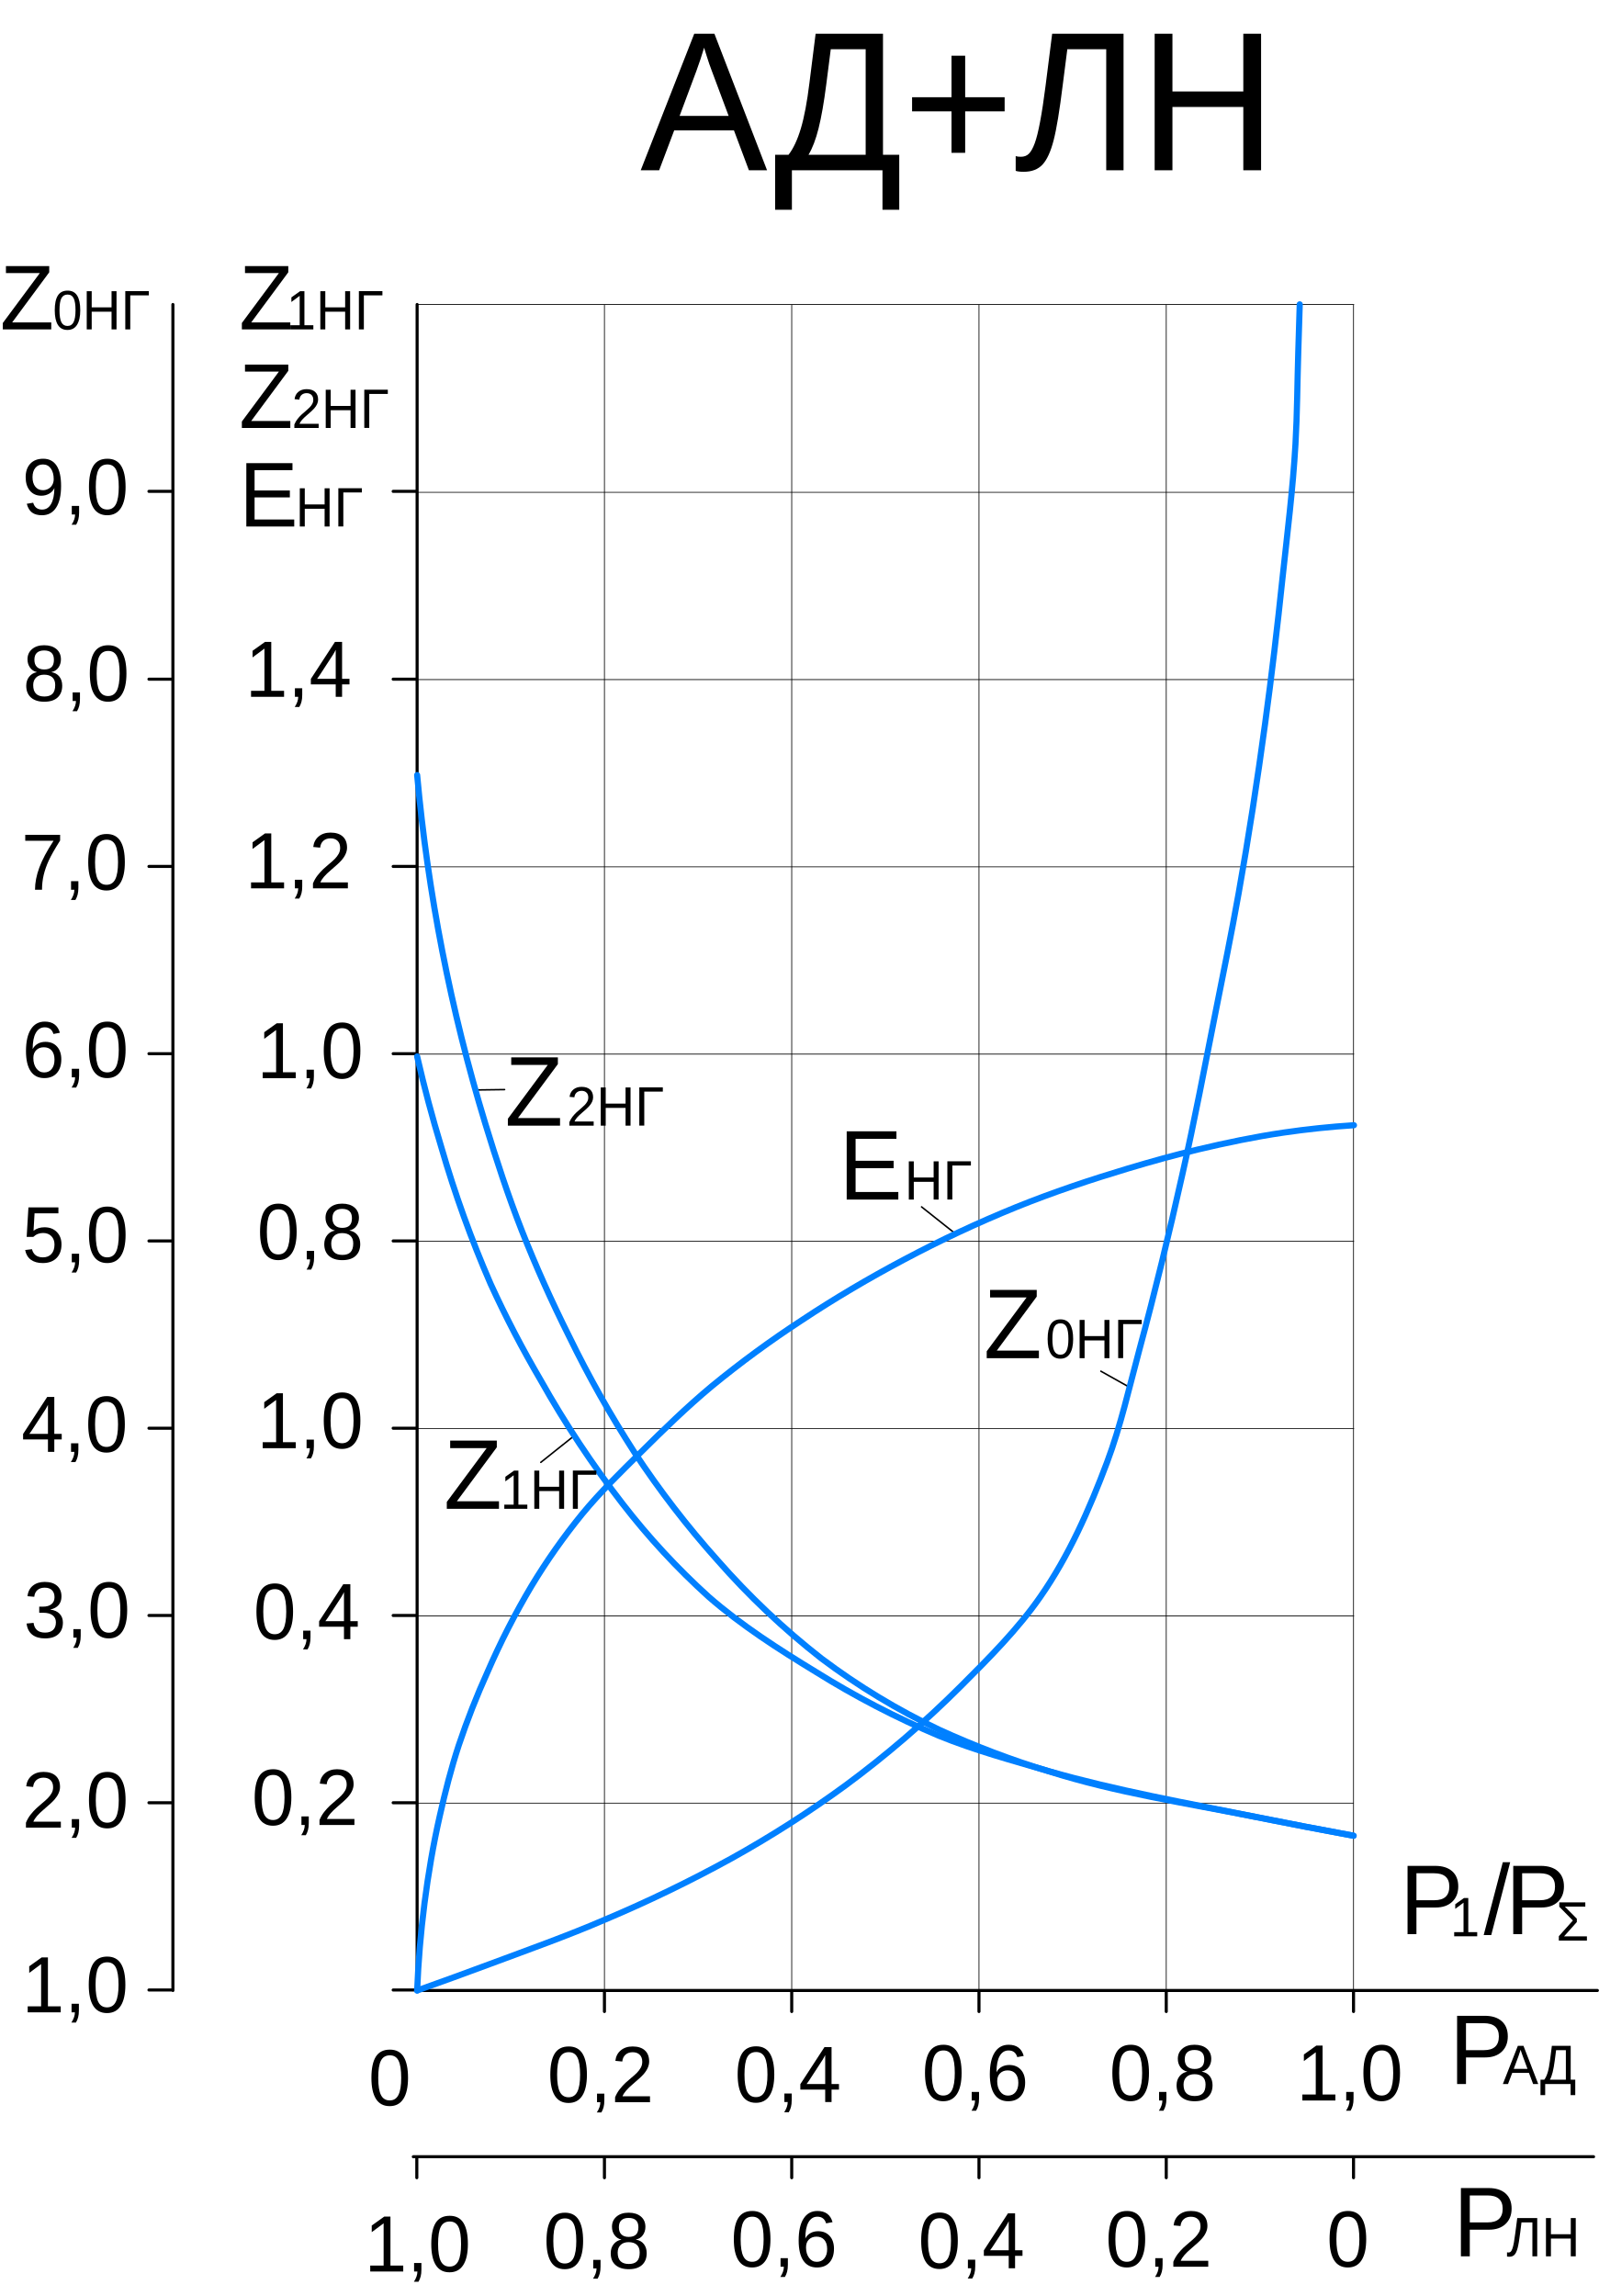
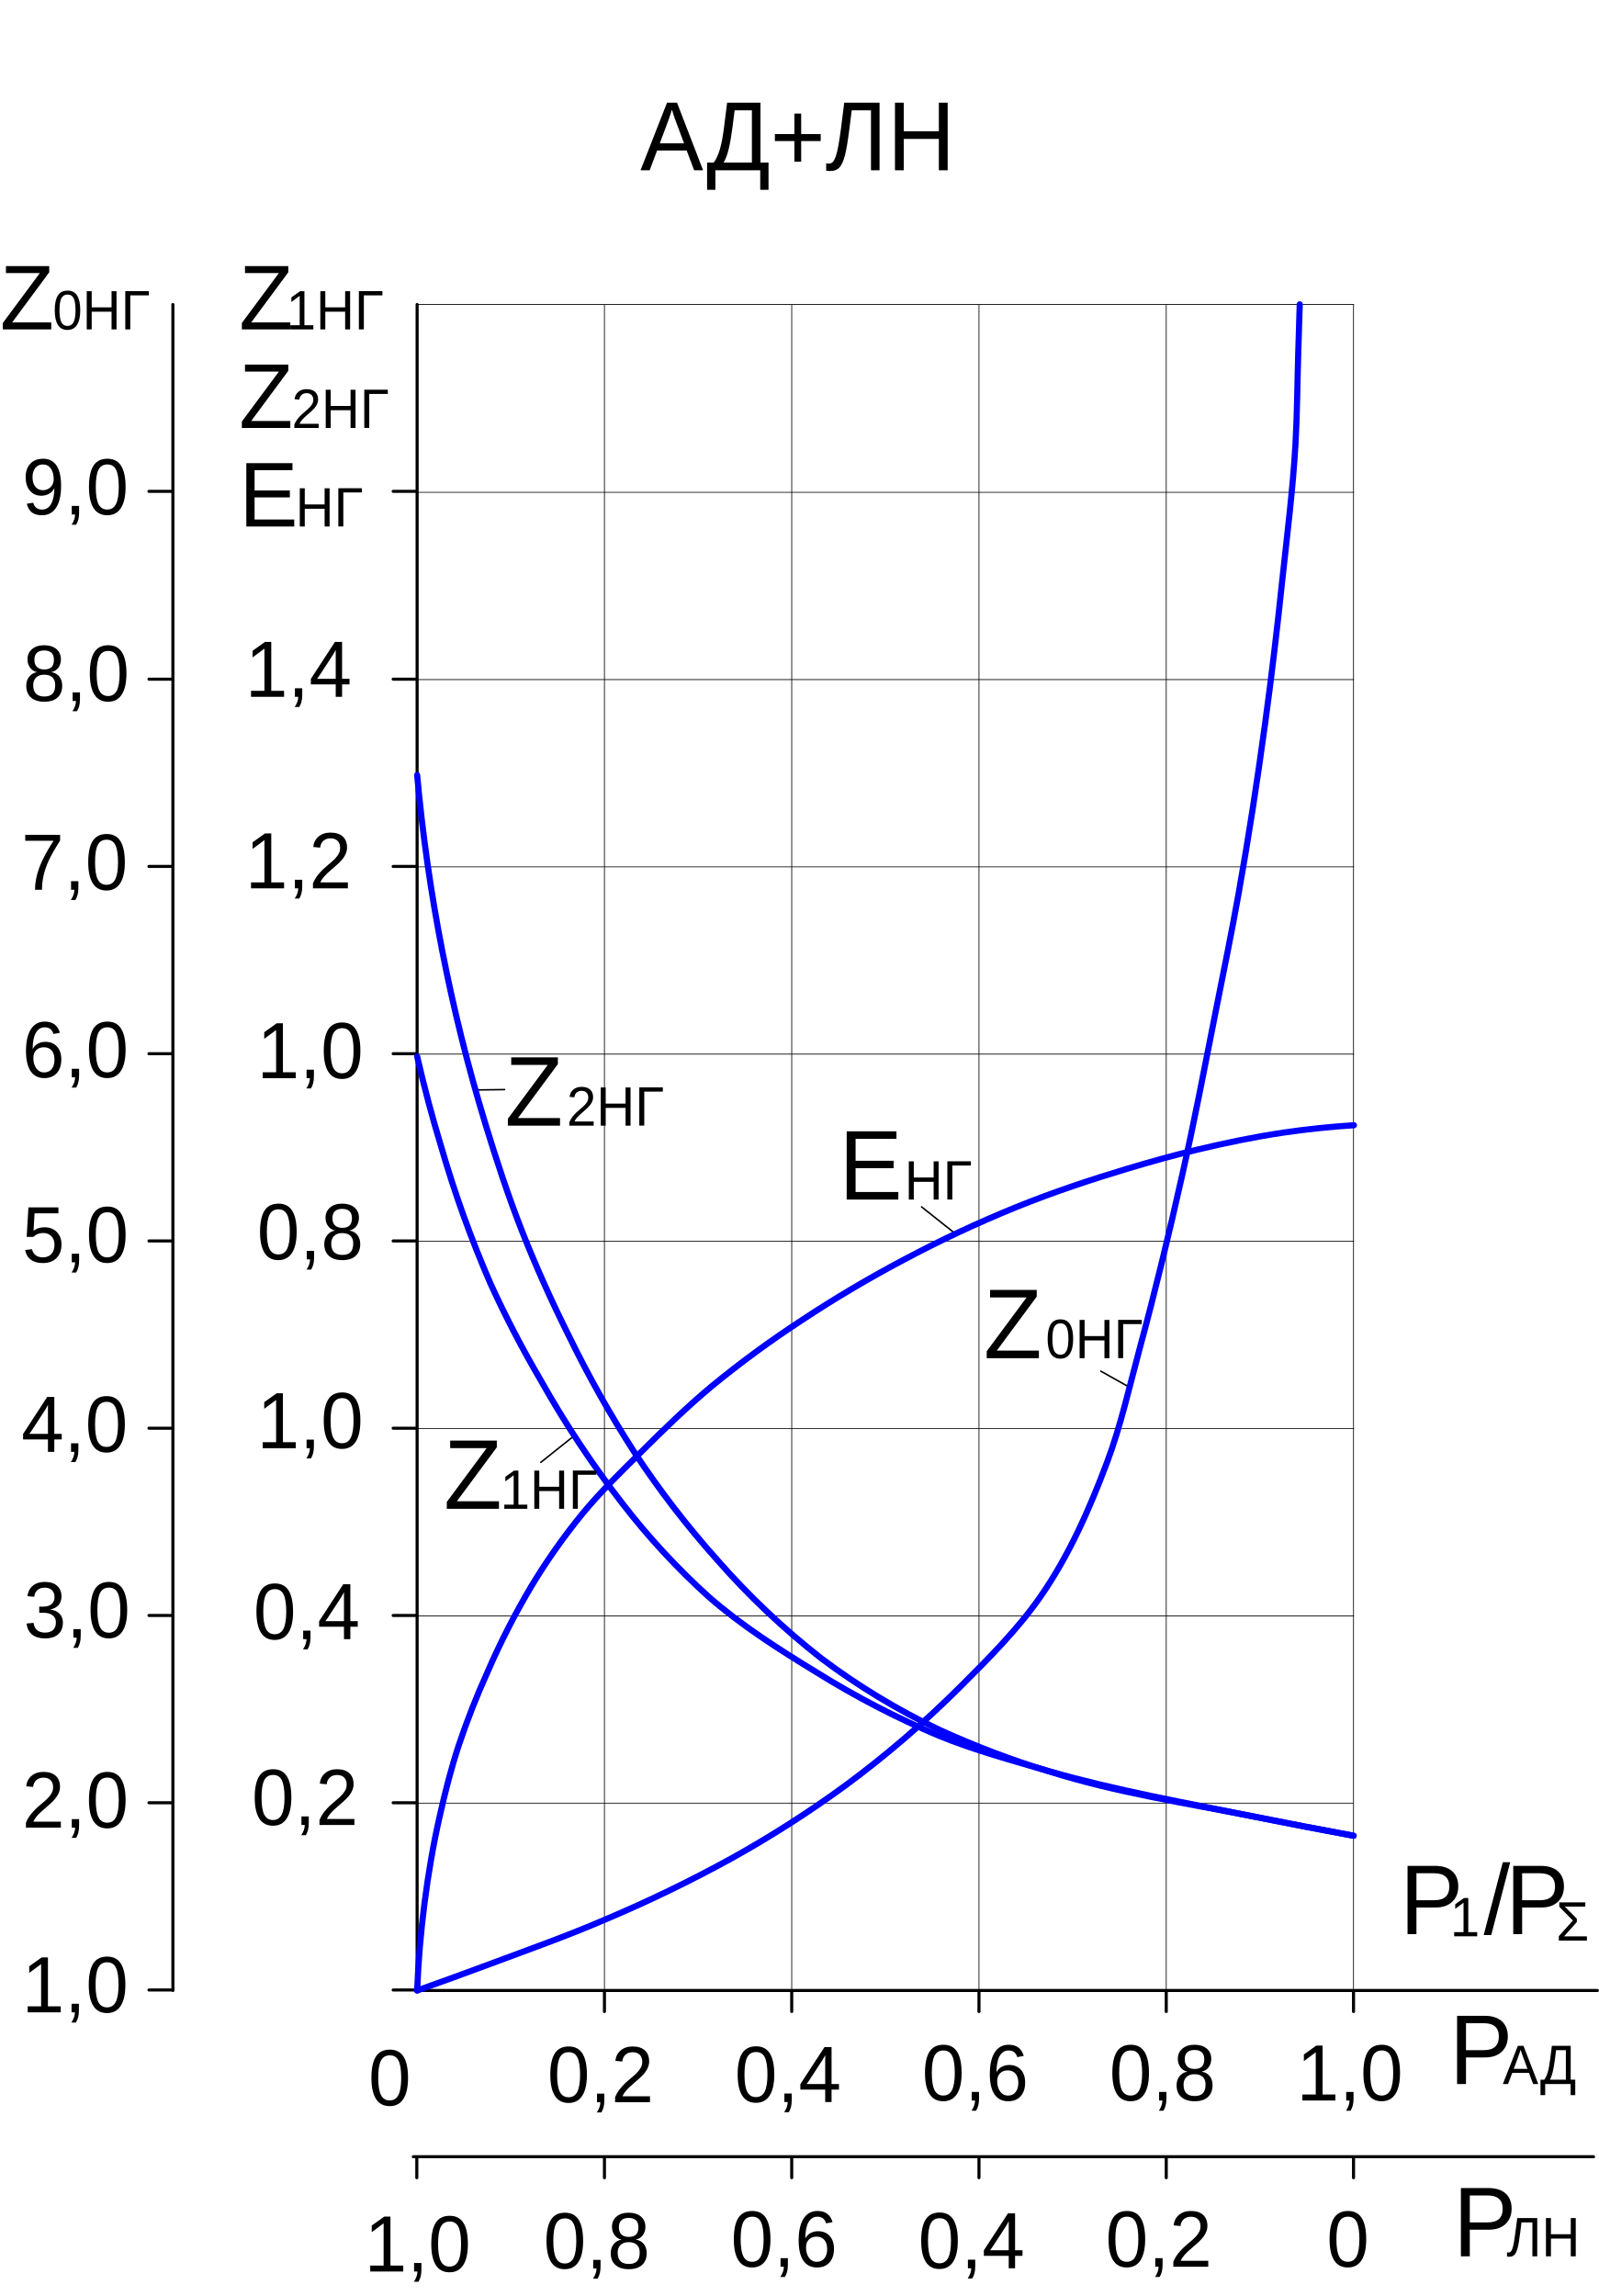
<svg xmlns="http://www.w3.org/2000/svg" width="520.82" height="747.92">
  <path d="M135.87 648.4h384.45m-385.69 54.15h384.45M135.87 648.4V99.19M56.32 648.4V99.19m71.75 122.05h7.8m-87.35 0h7.8m71.75 61h7.8m-87.35 0h7.8m71.75 61h7.8m-87.35 0h7.8m71.75 61h7.8m-87.35 0h7.8m71.75 61h7.8m-87.35 0h7.8m71.75 61h7.8m-87.35 0h7.8m71.75 61h7.8m-87.35 0h7.8m71.75 61h7.8m-87.35 0h7.8m71.75-488.18h7.8m-87.35 0h7.8M196.89 648.4v6.85m61-6.85v6.85m61-6.85v6.85m61-6.85v6.85m61-6.85v6.85m-244 47.3v6.84m61-6.84v6.84m61-6.84v6.84m61-6.84v6.84m61-6.84v6.84m-305.12-6.84v6.84" fill="none" stroke="#000" stroke-linecap="round" stroke-linejoin="round" />
  <path d="M367.88 451.88l-9.29-5.21m-58.4-53.53l11 8.73m-156.34-46.81l9.51-.13m22.73 112.71l-10.93 8.72" fill="none" stroke="#000" stroke-linecap="round" stroke-linejoin="round" stroke-width=".5" />
  <path d="M196.89 648.4V99.19m61 549.21V99.19m61 549.21V99.19m61 549.21V99.19m61 549.21V99.19m0 488.18H135.87m305.12-61H135.87m305.12-61H135.87m305.12-61H135.87m305.12-61H135.87m305.12-61H135.87m305.12-61H135.87m305.12-61H135.87M441 99.19H135.87" fill="none" stroke="#000" stroke-linecap="round" stroke-linejoin="round" stroke-width=".25" />
-   <path d="M135.88 648.4q12-4.27 23.88-8.69c12.44-4.64 25-9.09 37.15-14.33a440.65 440.65 0 0 0 41.33-20 356 356 0 0 0 37.16-23.77 333.66 333.66 0 0 0 37.52-32.28c9.21-9.2 18.67-18.67 26-29.24 9.23-13.24 16-28.57 21.69-43.76 4.47-11.89 7.23-24.47 10.56-36.79 5.09-18.81 9.67-37.77 13.92-56.77 4-17.65 7.37-35.44 10.89-53.2 2.55-12.81 5.17-25.61 7.47-38.48 3.28-18.4 6.12-36.89 8.64-55.4 2.15-15.71 4-31.48 5.65-47.24 1.57-14.57 3.4-29.13 4.24-43.76.57-10 .6-20 .91-30l.48-15.55" fill="none" stroke="#0080ff" stroke-linecap="round" stroke-linejoin="round" stroke-width="2" />
-   <path d="M135.88 648.4q.57-14.28 2.39-28.39c1.23-9.57 2.85-19.15 5-28.56 1.73-7.71 3.69-15.41 6.16-22.92a251.21 251.21 0 0 1 9.43-24 247.34 247.34 0 0 1 14.28-27.91 204.27 204.27 0 0 1 16.51-23.45c5.83-7.09 12.48-13.55 19-20 7.48-7.45 15.09-14.85 23.19-21.61a331.77 331.77 0 0 1 29.44-21.57c10.67-7.08 21.81-13.64 33.15-19.65a390.84 390.84 0 0 1 36.68-17.16c11.89-4.8 24.12-8.89 36.41-12.57 7.49-2.24 15.05-4.35 22.67-6.16 9.21-2.19 18.53-4.13 27.91-5.51q11.4-1.67 22.93-2.4" fill="none" stroke="#0080ff" stroke-linecap="round" stroke-linejoin="round" stroke-width="2" />
-   <path d="M135.88 252.48a566 566 0 0 0 22.19 113.51c3.59 11.75 7.43 23.49 11.92 34.93 4.59 11.68 9.77 23.17 15.39 34.39a363.09 363.09 0 0 0 21.33 37.87 299.86 299.86 0 0 0 27 35.05 247.87 247.87 0 0 0 33.84 32 222.67 222.67 0 0 0 38.43 23.25 284.09 284.09 0 0 0 35.63 13.51c21.92 7 45 10.39 67.59 14.93q15.8 3.15 31.72 6.07" fill="none" stroke="#0080ff" stroke-linecap="round" stroke-linejoin="round" stroke-width="2" />
-   <path d="M135.88 344.14q3.45 15 7.91 29.67a369.5 369.5 0 0 0 16 44.37 348.19 348.19 0 0 0 16.35 31.44 328.15 328.15 0 0 0 26.67 40.24 232.66 232.66 0 0 0 28 30.27c10.67 9.33 22.79 17.08 34.89 24.45a284.91 284.91 0 0 0 40.24 20.89c11.53 4.69 23.68 8 35.68 11.48 22.16 6.33 45 10.39 67.59 14.93q15.79 3.19 31.71 6.11" fill="none" stroke="#0080ff" stroke-linecap="round" stroke-linejoin="round" stroke-width="2" />
-   <text transform="matrix(.96 0 0 1 320.42 442.42)" font-size="32.32" font-family="ArialNarrow, Arial" style="isolation:isolate">Z</text>
-   <text transform="matrix(.96 0 0 1 340.58 442.42)" font-size="18.11" font-family="ArialNarrow, Arial" style="isolation:isolate">0НГ</text>
-   <text transform="matrix(.96 0 0 1 273.25 390.76)" font-size="32.32" font-family="ArialNarrow, Arial" style="isolation:isolate">E</text>
-   <text transform="matrix(.96 0 0 1 294.61 390.76)" font-size="18.11" font-family="ArialNarrow, Arial" style="isolation:isolate">НГ</text>
-   <text transform="matrix(.96 0 0 1 144.55 491.5)" font-size="32.32" font-family="ArialNarrow, Arial" style="isolation:isolate">Z</text>
-   <text transform="matrix(.96 0 0 1 162.95 491.5)" font-size="18.11" font-family="ArialNarrow, Arial" style="isolation:isolate">1НГ</text>
-   <text transform="matrix(.96 0 0 1 164.44 366.68)" font-size="32.32" font-family="ArialNarrow, Arial" style="isolation:isolate">Z</text>
-   <text transform="matrix(.96 0 0 1 184.59 366.68)" font-size="18.11" font-family="ArialNarrow, Arial" style="isolation:isolate">2НГ</text>
-   <text transform="matrix(.96 0 0 1 120.01 685.82)" font-size="26" font-family="ArialNarrow, Arial" style="isolation:isolate">0</text>
-   <text transform="matrix(.96 0 0 1 178.28 684.79)" font-size="26" font-family="ArialNarrow, Arial" style="isolation:isolate">0,2</text>
-   <text transform="matrix(.96 0 0 1 239.31 684.74)" font-size="26" font-family="ArialNarrow, Arial" style="isolation:isolate">0,4</text>
-   <text transform="matrix(.96 0 0 1 300.33 684.23)" font-size="26" font-family="ArialNarrow, Arial" style="isolation:isolate">0,6</text>
-   <text transform="matrix(.96 0 0 1 361.36 684.23)" font-size="26" font-family="ArialNarrow, Arial" style="isolation:isolate">0,8</text>
-   <text transform="matrix(.96 0 0 1 422.32 684.23)" font-size="26" font-family="ArialNarrow, Arial" style="isolation:isolate">1,0</text>
-   <text transform="matrix(.96 0 0 1 472.08 678.88)" font-size="32.32" font-family="ArialNarrow, Arial" letter-spacing="-.02em" style="isolation:isolate">P</text>
-   <text transform="matrix(.96 0 0 1 489.5 678.88)" font-size="18.11" font-family="ArialNarrow, Arial" style="isolation:isolate">АД</text>
-   <text transform="matrix(.96 0 0 1 455.94 630.04)" font-size="32.32" font-family="ArialNarrow, Arial" letter-spacing="-.02em" style="isolation:isolate">P</text>
-   <text transform="matrix(.96 0 0 1 472.36 630.74)" font-size="18.11" font-family="ArialNarrow, Arial" style="isolation:isolate">1</text>
-   <g style="isolation:isolate" font-size="32.32" font-family="ArialNarrow, Arial">
+   <path d="M135.88 648.4q12-4.27 23.88-8.69c12.44-4.64 25-9.09 37.15-14.33a440.65 440.65 0 0 0 41.33-20 356 356 0 0 0 37.16-23.77 333.66 333.66 0 0 0 37.52-32.28c9.21-9.2 18.67-18.67 26-29.24 9.23-13.24 16-28.57 21.69-43.76 4.47-11.89 7.23-24.47 10.56-36.79 5.09-18.81 9.67-37.77 13.92-56.77 4-17.65 7.37-35.44 10.89-53.2 2.55-12.81 5.17-25.61 7.47-38.48 3.28-18.4 6.12-36.89 8.64-55.4 2.15-15.71 4-31.48 5.65-47.24 1.57-14.57 3.4-29.13 4.24-43.76.57-10 .6-20 .91-30l.48-15.55" fill="none" stroke="#00f" stroke-linecap="round" stroke-linejoin="round" stroke-width="2" />
+   <path d="M135.88 648.4q.57-14.28 2.39-28.39c1.23-9.57 2.85-19.15 5-28.56 1.73-7.71 3.69-15.41 6.16-22.92a251.21 251.21 0 0 1 9.43-24 247.34 247.34 0 0 1 14.28-27.91 204.27 204.27 0 0 1 16.51-23.45c5.83-7.09 12.48-13.55 19-20 7.48-7.45 15.09-14.85 23.19-21.61a331.77 331.77 0 0 1 29.44-21.57c10.67-7.08 21.81-13.64 33.15-19.65a390.84 390.84 0 0 1 36.68-17.16c11.89-4.8 24.12-8.89 36.41-12.57 7.49-2.24 15.05-4.35 22.67-6.16 9.21-2.19 18.53-4.13 27.91-5.51q11.4-1.67 22.93-2.4" fill="none" stroke="#00f" stroke-linecap="round" stroke-linejoin="round" stroke-width="2" />
+   <path d="M135.88 252.48a566 566 0 0 0 22.19 113.51c3.59 11.75 7.43 23.49 11.92 34.93 4.59 11.68 9.77 23.17 15.39 34.39a363.09 363.09 0 0 0 21.33 37.87 299.86 299.86 0 0 0 27 35.05 247.87 247.87 0 0 0 33.84 32 222.67 222.67 0 0 0 38.43 23.25 284.09 284.09 0 0 0 35.63 13.51c21.92 7 45 10.39 67.59 14.93q15.8 3.15 31.72 6.07" fill="none" stroke="#00f" stroke-linecap="round" stroke-linejoin="round" stroke-width="2" />
+   <path d="M135.88 344.14q3.45 15 7.91 29.67a369.5 369.5 0 0 0 16 44.37 348.19 348.19 0 0 0 16.35 31.44 328.15 328.15 0 0 0 26.67 40.24 232.66 232.66 0 0 0 28 30.27c10.67 9.33 22.79 17.08 34.89 24.45a284.91 284.91 0 0 0 40.24 20.89c11.53 4.69 23.68 8 35.68 11.48 22.16 6.33 45 10.39 67.59 14.93q15.79 3.19 31.71 6.11" fill="none" stroke="#00f" stroke-linecap="round" stroke-linejoin="round" stroke-width="2" />
+   <text transform="matrix(.96 0 0 1 320.42 442.42)" font-size="32.32" font-family="Arial Narrow, Arial" style="isolation:isolate">Z</text>
+   <text transform="matrix(.96 0 0 1 340.58 442.42)" font-size="18.11" font-family="Arial Narrow, Arial" style="isolation:isolate">0НГ</text>
+   <text transform="matrix(.96 0 0 1 273.25 390.76)" font-size="32.32" font-family="Arial Narrow, Arial" style="isolation:isolate">E</text>
+   <text transform="matrix(.96 0 0 1 294.61 390.76)" font-size="18.11" font-family="Arial Narrow, Arial" style="isolation:isolate">НГ</text>
+   <text transform="matrix(.96 0 0 1 144.55 491.5)" font-size="32.32" font-family="Arial Narrow, Arial" style="isolation:isolate">Z</text>
+   <text transform="matrix(.96 0 0 1 162.95 491.5)" font-size="18.11" font-family="Arial Narrow, Arial" style="isolation:isolate">1НГ</text>
+   <text transform="matrix(.96 0 0 1 164.44 366.68)" font-size="32.32" font-family="Arial Narrow, Arial" style="isolation:isolate">Z</text>
+   <text transform="matrix(.96 0 0 1 184.59 366.68)" font-size="18.11" font-family="Arial Narrow, Arial" style="isolation:isolate">2НГ</text>
+   <text transform="matrix(.96 0 0 1 120.01 685.82)" font-size="26" font-family="Arial Narrow, Arial" style="isolation:isolate">0</text>
+   <text transform="matrix(.96 0 0 1 178.28 684.79)" font-size="26" font-family="Arial Narrow, Arial" style="isolation:isolate">0,2</text>
+   <text transform="matrix(.96 0 0 1 239.31 684.74)" font-size="26" font-family="Arial Narrow, Arial" style="isolation:isolate">0,4</text>
+   <text transform="matrix(.96 0 0 1 300.33 684.23)" font-size="26" font-family="Arial Narrow, Arial" style="isolation:isolate">0,6</text>
+   <text transform="matrix(.96 0 0 1 361.36 684.23)" font-size="26" font-family="Arial Narrow, Arial" style="isolation:isolate">0,8</text>
+   <text transform="matrix(.96 0 0 1 422.32 684.23)" font-size="26" font-family="Arial Narrow, Arial" style="isolation:isolate">1,0</text>
+   <text transform="matrix(.96 0 0 1 472.08 678.88)" font-size="32.32" font-family="Arial Narrow, Arial" letter-spacing="-.02em" style="isolation:isolate">P</text>
+   <text transform="matrix(.96 0 0 1 489.5 678.88)" font-size="18.11" font-family="Arial Narrow, Arial" style="isolation:isolate">АД</text>
+   <text transform="matrix(.96 0 0 1 455.94 630.04)" font-size="32.32" font-family="Arial Narrow, Arial" letter-spacing="-.02em" style="isolation:isolate">P</text>
+   <text transform="matrix(.96 0 0 1 472.36 630.74)" font-size="18.11" font-family="Arial Narrow, Arial" style="isolation:isolate">1</text>
+   <g style="isolation:isolate" font-size="32.32" font-family="Arial Narrow, Arial">
    <text transform="matrix(.96 0 0 1 483.29 630.04)" style="isolation:isolate">/</text>
    <text transform="matrix(.96 0 0 1 490.37 630.04)" letter-spacing="-.02em" style="isolation:isolate">P</text>
  </g>
  <text transform="matrix(.96 0 0 1 506.85 632.15)" font-size="18.11" font-family="Arial Narrow, Arial" style="isolation:isolate">Ʃ</text>
-   <text transform="matrix(.96 0 0 1 473.32 734.99)" font-size="32.32" font-family="ArialNarrow, Arial" letter-spacing="-.02em" style="isolation:isolate">P</text>
-   <text transform="matrix(.96 0 0 1 490.74 734.99)" font-size="18.11" font-family="ArialNarrow, Arial" style="isolation:isolate">ЛН</text>
-   <text transform="matrix(.96 0 0 1 118.69 739.95)" font-size="26" font-family="ArialNarrow, Arial" style="isolation:isolate">1,0</text>
-   <text transform="matrix(.96 0 0 1 177.04 738.94)" font-size="26" font-family="ArialNarrow, Arial" style="isolation:isolate">0,8</text>
-   <text transform="matrix(.96 0 0 1 238.06 738.38)" font-size="26" font-family="ArialNarrow, Arial" style="isolation:isolate">0,6</text>
-   <text transform="matrix(.96 0 0 1 299.09 738.88)" font-size="26" font-family="ArialNarrow, Arial" style="isolation:isolate">0,4</text>
-   <text transform="matrix(.96 0 0 1 360.12 738.38)" font-size="26" font-family="ArialNarrow, Arial" style="isolation:isolate">0,2</text>
-   <text transform="matrix(.96 0 0 1 432.12 738.38)" font-size="26" font-family="ArialNarrow, Arial" style="isolation:isolate">0</text>
-   <text transform="matrix(.96 0 0 1 77.87 107.31)" font-size="30" font-family="ArialNarrow, Arial" style="isolation:isolate">Z</text>
-   <text transform="matrix(.96 0 0 1 93.25 107.31)" font-size="18.11" font-family="ArialNarrow, Arial" style="isolation:isolate">1НГ</text>
-   <text transform="matrix(.96 0 0 1 77.87 139.41)" font-size="30" font-family="ArialNarrow, Arial" style="isolation:isolate">Z</text>
-   <text transform="matrix(.96 0 0 1 95.01 139.41)" font-size="18.11" font-family="ArialNarrow, Arial" style="isolation:isolate">2НГ</text>
-   <text transform="matrix(.96 0 0 1 77.87 171.51)" font-size="30" font-family="ArialNarrow, Arial" style="isolation:isolate">E</text>
-   <text transform="matrix(.96 0 0 1 96.23 171.51)" font-size="18.11" font-family="ArialNarrow, Arial" style="isolation:isolate">НГ</text>
-   <text transform="matrix(.96 0 0 1 0 107.31)" font-size="30" font-family="ArialNarrow, Arial" style="isolation:isolate">Z</text>
-   <text transform="matrix(.96 0 0 1 17.16 107.31)" font-size="18.11" font-family="ArialNarrow, Arial" style="isolation:isolate">0НГ</text>
-   <text transform="matrix(.96 0 0 1 7.12 655.51)" font-size="26" font-family="ArialNarrow, Arial" style="isolation:isolate">1,0</text>
-   <text transform="matrix(.96 0 0 1 7.19 595.35)" font-size="26" font-family="ArialNarrow, Arial" style="isolation:isolate">2,0</text>
-   <text transform="matrix(.96 0 0 1 7.71 533.46)" font-size="26" font-family="ArialNarrow, Arial" style="isolation:isolate">3,0</text>
-   <text transform="matrix(.96 0 0 1 6.95 472.94)" font-size="26" font-family="ArialNarrow, Arial" style="isolation:isolate">4,0</text>
-   <text transform="matrix(.96 0 0 1 7.19 411.19)" font-size="26" font-family="ArialNarrow, Arial" style="isolation:isolate">5,0</text>
-   <text transform="matrix(.96 0 0 1 7.19 350.94)" font-size="26" font-family="ArialNarrow, Arial" style="isolation:isolate">6,0</text>
-   <text transform="matrix(.96 0 0 1 6.95 289.83)" font-size="26" font-family="ArialNarrow, Arial" style="isolation:isolate">7,0</text>
-   <text transform="matrix(.96 0 0 1 7.47 228.34)" font-size="26" font-family="ArialNarrow, Arial" style="isolation:isolate">8,0</text>
-   <text transform="matrix(.96 0 0 1 7.19 167.59)" font-size="26" font-family="ArialNarrow, Arial" style="isolation:isolate">9,0</text>
-   <text transform="matrix(.96 0 0 1 82 594.48)" font-size="26" font-family="ArialNarrow, Arial" style="isolation:isolate">0,2</text>
-   <text transform="matrix(.96 0 0 1 82.56 533.96)" font-size="26" font-family="ArialNarrow, Arial" style="isolation:isolate">0,4</text>
-   <text transform="matrix(.96 0 0 1 83.67 471.74)" font-size="26" font-family="ArialNarrow, Arial" style="isolation:isolate">1,0</text>
-   <text transform="matrix(.96 0 0 1 83.73 410.24)" font-size="26" font-family="ArialNarrow, Arial" style="isolation:isolate">0,8</text>
-   <text transform="matrix(.96 0 0 1 83.67 351.23)" font-size="26" font-family="ArialNarrow, Arial" style="isolation:isolate">1,0</text>
-   <text transform="matrix(.96 0 0 1 79.87 289.37)" font-size="26" font-family="ArialNarrow, Arial" style="isolation:isolate">1,2</text>
-   <text transform="matrix(.96 0 0 1 79.87 226.98)" font-size="26" font-family="ArialNarrow, Arial" style="isolation:isolate">1,4</text>
-   <text transform="matrix(.96 0 0 1 208.59 55.46)" font-size="64.64" font-family="ArialNarrow, Arial" style="isolation:isolate">АД+ЛН</text>
+   <text transform="matrix(.96 0 0 1 473.32 734.99)" font-size="32.32" font-family="Arial Narrow, Arial" letter-spacing="-.02em" style="isolation:isolate">P</text>
+   <text transform="matrix(.96 0 0 1 490.74 734.99)" font-size="18.11" font-family="Arial Narrow, Arial" style="isolation:isolate">ЛН</text>
+   <text transform="matrix(.96 0 0 1 118.69 739.95)" font-size="26" font-family="Arial Narrow, Arial" style="isolation:isolate">1,0</text>
+   <text transform="matrix(.96 0 0 1 177.04 738.94)" font-size="26" font-family="Arial Narrow, Arial" style="isolation:isolate">0,8</text>
+   <text transform="matrix(.96 0 0 1 238.06 738.38)" font-size="26" font-family="Arial Narrow, Arial" style="isolation:isolate">0,6</text>
+   <text transform="matrix(.96 0 0 1 299.09 738.88)" font-size="26" font-family="Arial Narrow, Arial" style="isolation:isolate">0,4</text>
+   <text transform="matrix(.96 0 0 1 360.12 738.38)" font-size="26" font-family="Arial Narrow, Arial" style="isolation:isolate">0,2</text>
+   <text transform="matrix(.96 0 0 1 432.12 738.38)" font-size="26" font-family="Arial Narrow, Arial" style="isolation:isolate">0</text>
+   <text transform="matrix(.96 0 0 1 77.87 107.31)" font-size="30" font-family="Arial Narrow, Arial" style="isolation:isolate">Z</text>
+   <text transform="matrix(.96 0 0 1 93.25 107.31)" font-size="18.11" font-family="Arial Narrow, Arial" style="isolation:isolate">1НГ</text>
+   <text transform="matrix(.96 0 0 1 77.87 139.41)" font-size="30" font-family="Arial Narrow, Arial" style="isolation:isolate">Z</text>
+   <text transform="matrix(.96 0 0 1 95.01 139.41)" font-size="18.11" font-family="Arial Narrow, Arial" style="isolation:isolate">2НГ</text>
+   <text transform="matrix(.96 0 0 1 77.87 171.51)" font-size="30" font-family="Arial Narrow, Arial" style="isolation:isolate">E</text>
+   <text transform="matrix(.96 0 0 1 96.23 171.51)" font-size="18.11" font-family="Arial Narrow, Arial" style="isolation:isolate">НГ</text>
+   <text transform="matrix(.96 0 0 1 0 107.31)" font-size="30" font-family="Arial Narrow, Arial" style="isolation:isolate">Z</text>
+   <text transform="matrix(.96 0 0 1 17.16 107.31)" font-size="18.11" font-family="Arial Narrow, Arial" style="isolation:isolate">0НГ</text>
+   <text transform="matrix(.96 0 0 1 7.12 655.51)" font-size="26" font-family="Arial Narrow, Arial" style="isolation:isolate">1,0</text>
+   <text transform="matrix(.96 0 0 1 7.19 595.35)" font-size="26" font-family="Arial Narrow, Arial" style="isolation:isolate">2,0</text>
+   <text transform="matrix(.96 0 0 1 7.71 533.46)" font-size="26" font-family="Arial Narrow, Arial" style="isolation:isolate">3,0</text>
+   <text transform="matrix(.96 0 0 1 6.95 472.94)" font-size="26" font-family="Arial Narrow, Arial" style="isolation:isolate">4,0</text>
+   <text transform="matrix(.96 0 0 1 7.19 411.19)" font-size="26" font-family="Arial Narrow, Arial" style="isolation:isolate">5,0</text>
+   <text transform="matrix(.96 0 0 1 7.19 350.94)" font-size="26" font-family="Arial Narrow, Arial" style="isolation:isolate">6,0</text>
+   <text transform="matrix(.96 0 0 1 6.95 289.83)" font-size="26" font-family="Arial Narrow, Arial" style="isolation:isolate">7,0</text>
+   <text transform="matrix(.96 0 0 1 7.47 228.34)" font-size="26" font-family="Arial Narrow, Arial" style="isolation:isolate">8,0</text>
+   <text transform="matrix(.96 0 0 1 7.19 167.59)" font-size="26" font-family="Arial Narrow, Arial" style="isolation:isolate">9,0</text>
+   <text transform="matrix(.96 0 0 1 82 594.48)" font-size="26" font-family="Arial Narrow, Arial" style="isolation:isolate">0,2</text>
+   <text transform="matrix(.96 0 0 1 82.56 533.96)" font-size="26" font-family="Arial Narrow, Arial" style="isolation:isolate">0,4</text>
+   <text transform="matrix(.96 0 0 1 83.67 471.74)" font-size="26" font-family="Arial Narrow, Arial" style="isolation:isolate">1,0</text>
+   <text transform="matrix(.96 0 0 1 83.73 410.24)" font-size="26" font-family="Arial Narrow, Arial" style="isolation:isolate">0,8</text>
+   <text transform="matrix(.96 0 0 1 83.67 351.23)" font-size="26" font-family="Arial Narrow, Arial" style="isolation:isolate">1,0</text>
+   <text transform="matrix(.96 0 0 1 79.87 289.37)" font-size="26" font-family="Arial Narrow, Arial" style="isolation:isolate">1,2</text>
+   <text transform="matrix(.96 0 0 1 79.87 226.98)" font-size="26" font-family="Arial Narrow, Arial" style="isolation:isolate">1,4</text>
+   <text transform="matrix(.96 0 0 1 208.59 55.46)" font-size="32" font-family="Arial Narrow, Arial" style="isolation:isolate">АД+ЛН</text>
</svg>
